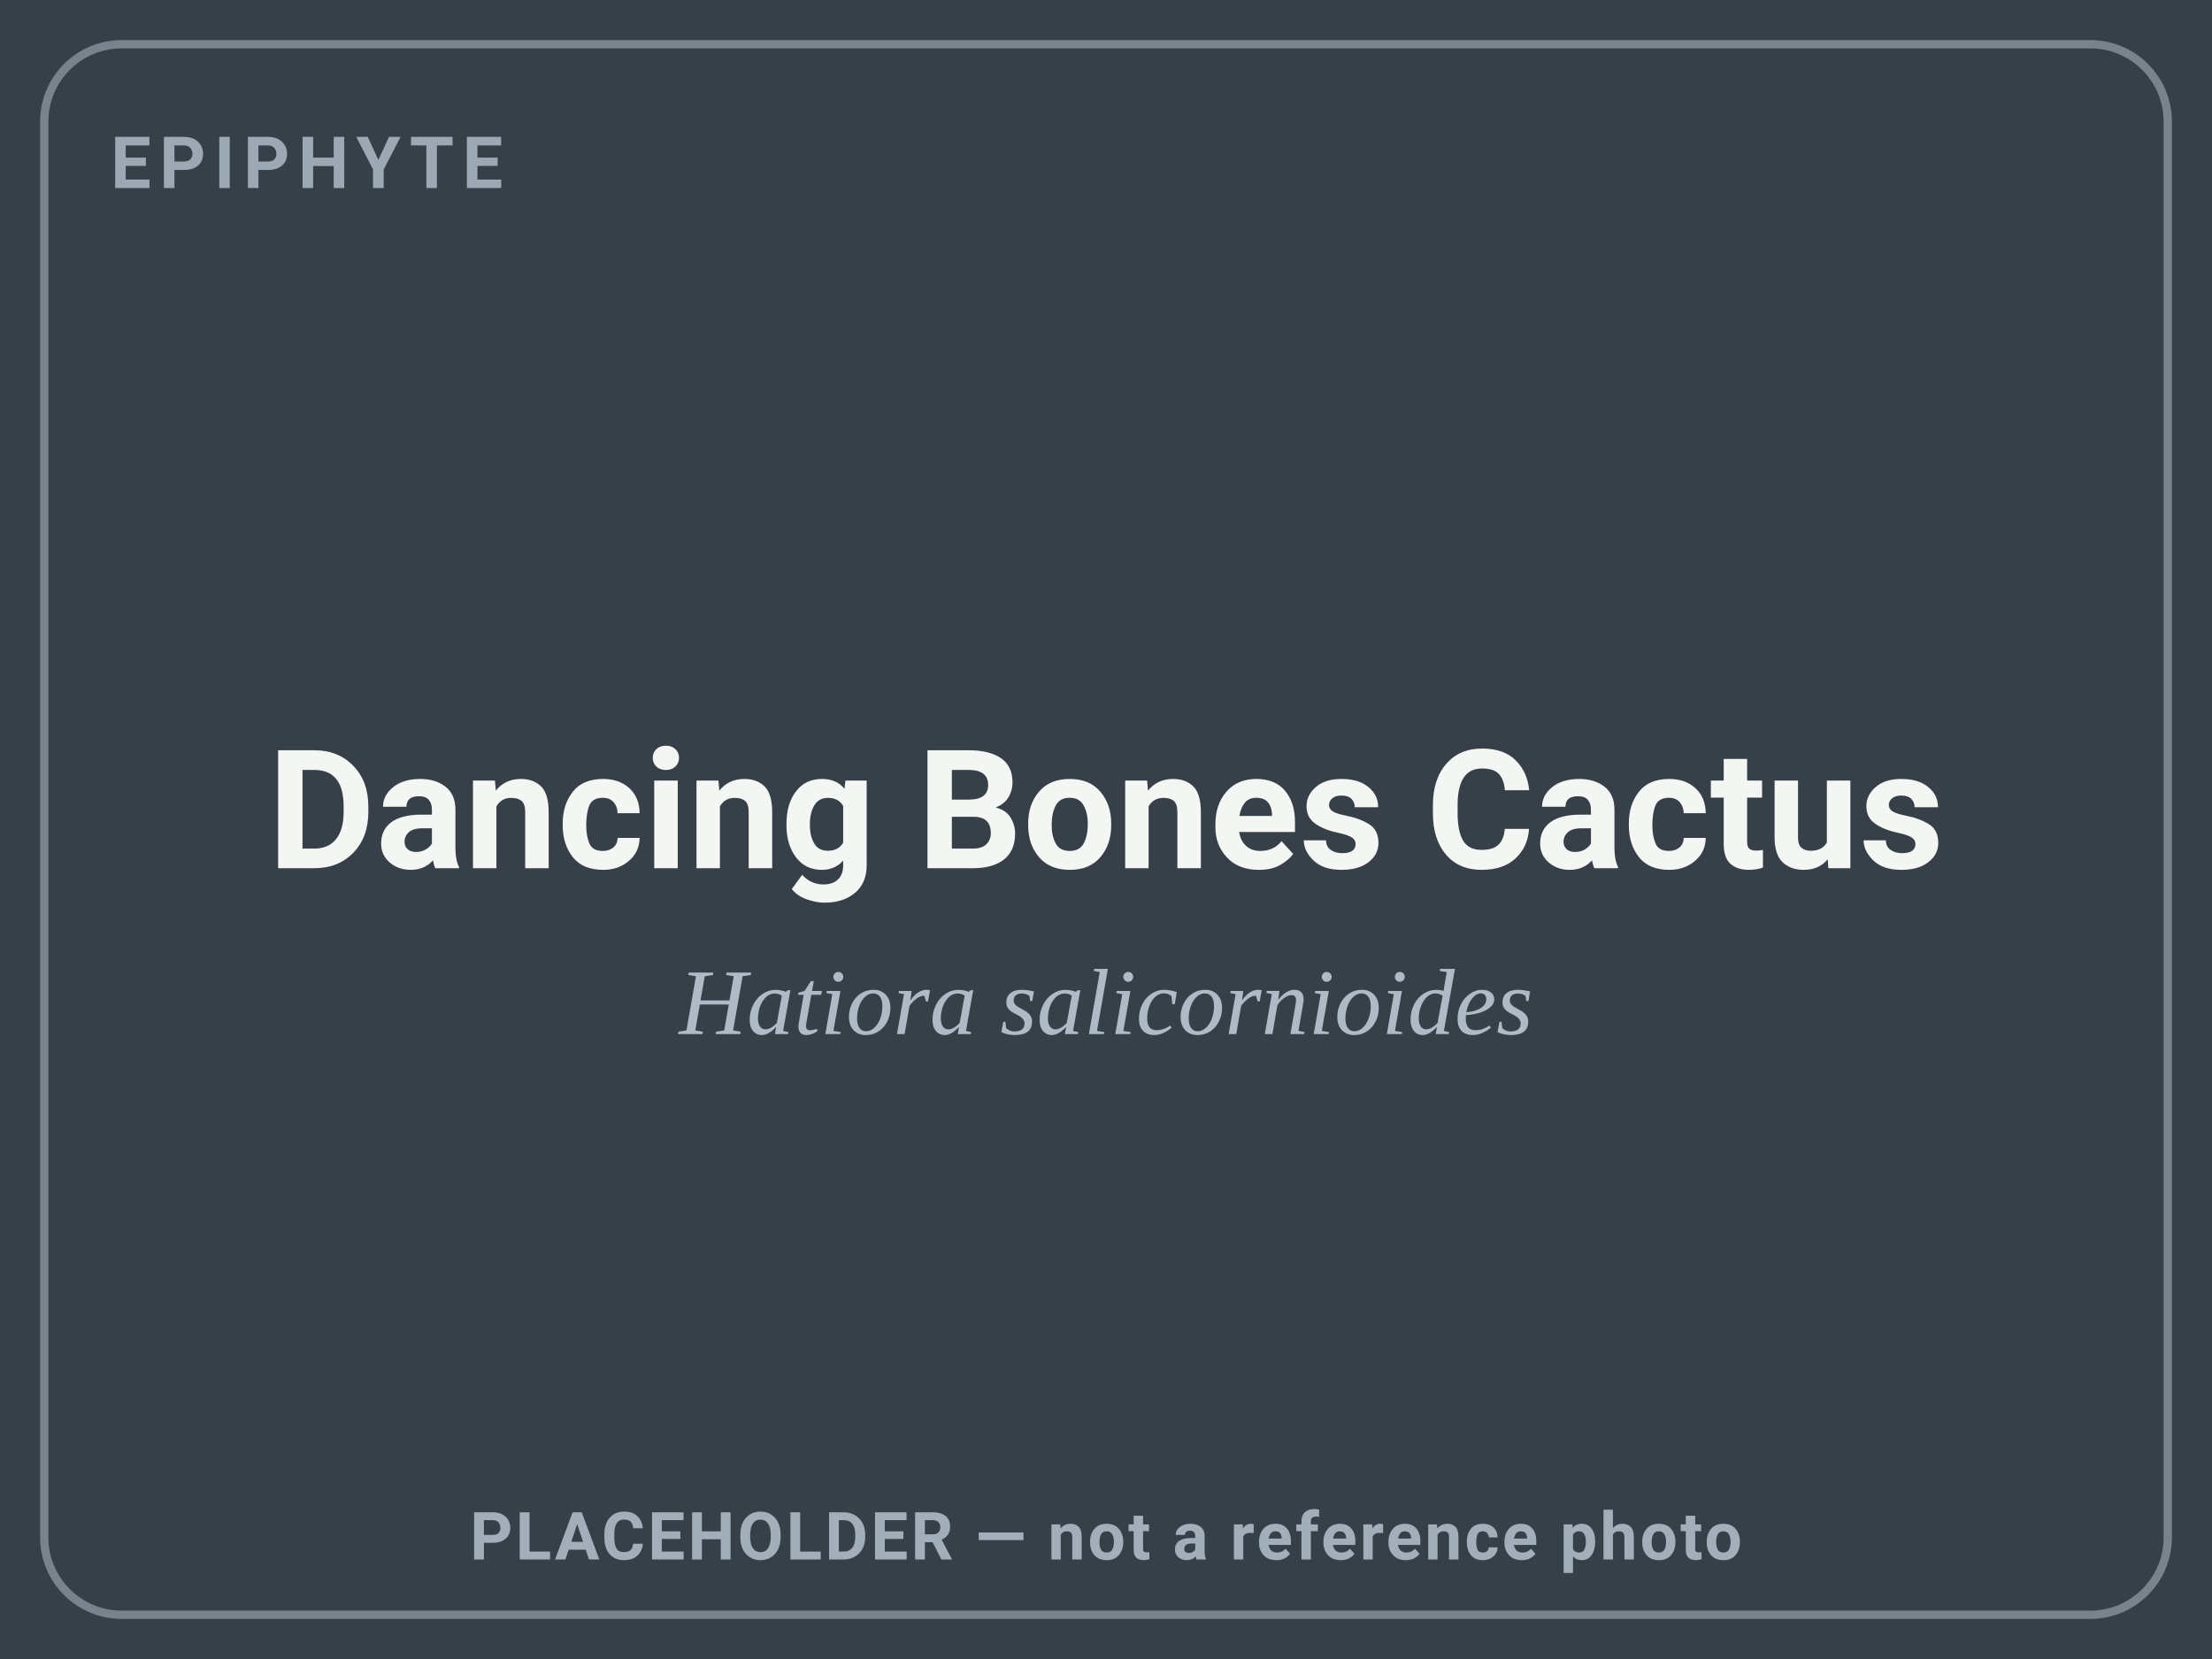
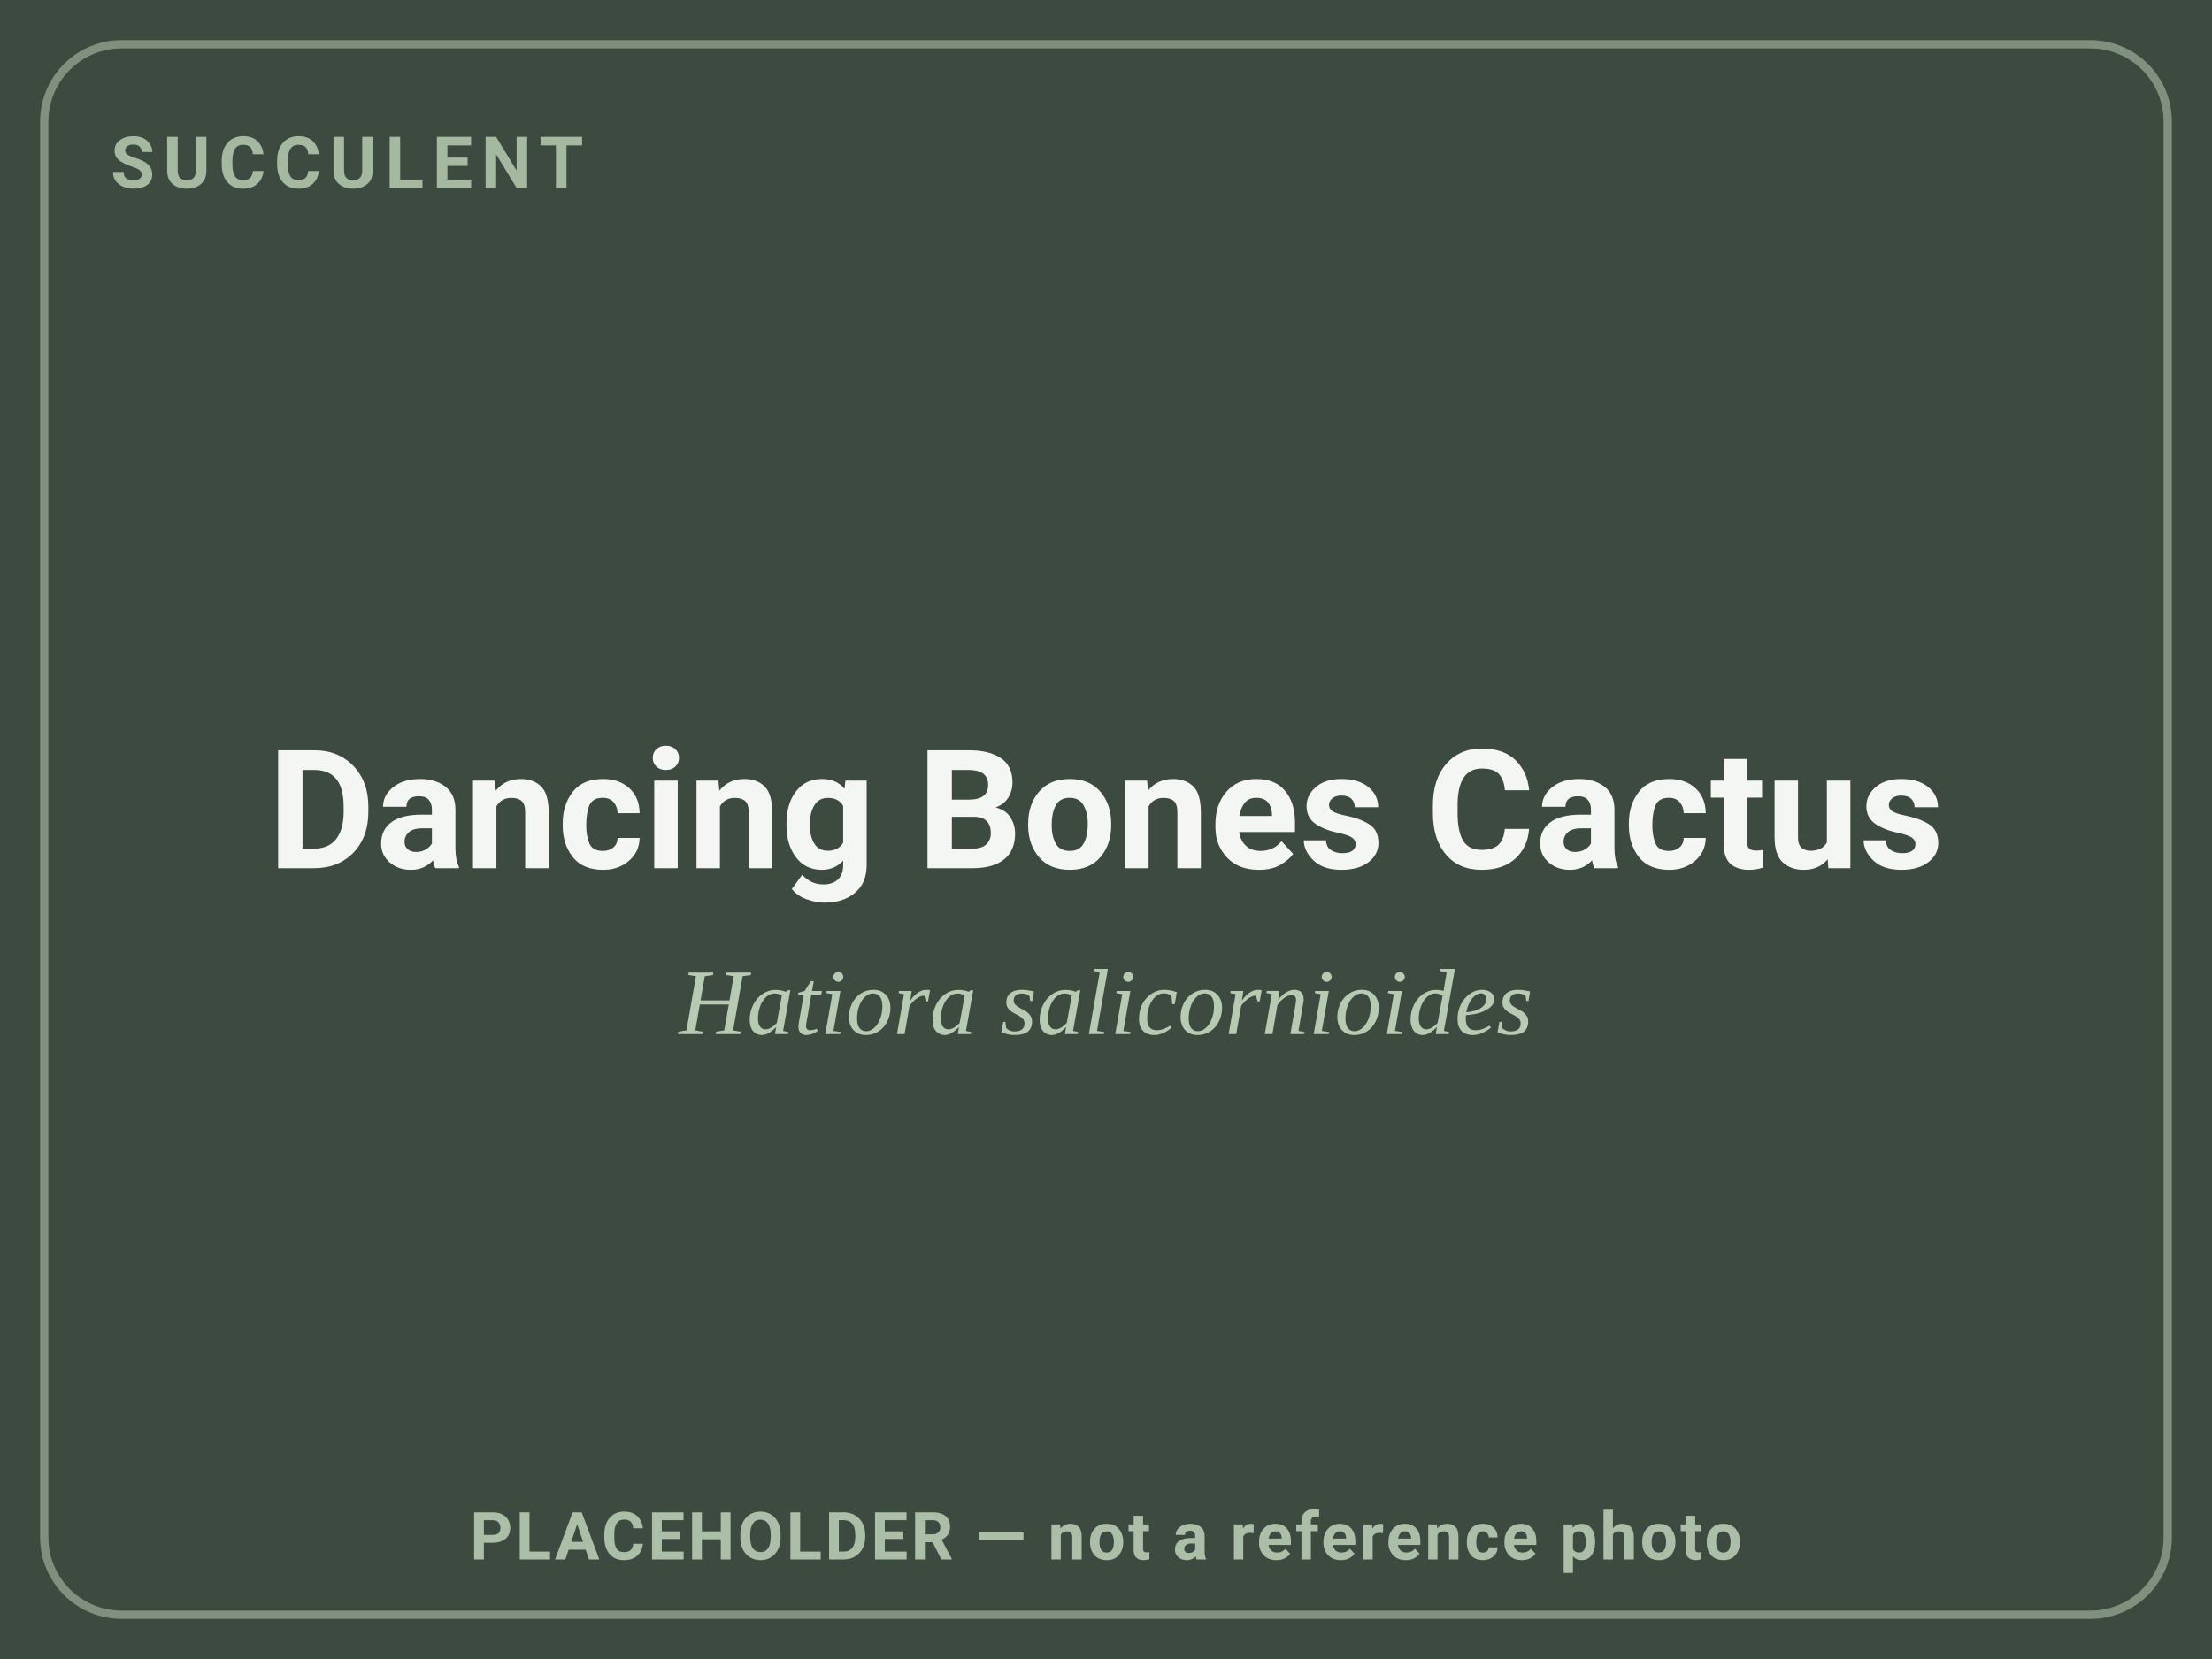
<svg xmlns="http://www.w3.org/2000/svg" viewBox="0 0 400 300" role="img" aria-label="Stylized placeholder for Dancing Bones Cactus — not a reference photo">
-   <rect width="400" height="300" fill="#374049" />
-   <rect x="8" y="8" width="384" height="284" rx="14" fill="none" stroke="#aebac6" stroke-width="1.5" opacity="0.55" />
-   <text x="20" y="34" font-family="-apple-system, Segoe UI, Roboto, sans-serif" font-size="13" font-weight="600" letter-spacing="1.5" fill="#aebac6" opacity="0.85">EPIPHYTE</text>
+   <rect width="400" height="300" fill="#3d4a3f" />
+   <rect x="8" y="8" width="384" height="284" rx="14" fill="none" stroke="#b7cbb2" stroke-width="1.5" opacity="0.55" />
+   <text x="20" y="34" font-family="-apple-system, Segoe UI, Roboto, sans-serif" font-size="13" font-weight="600" letter-spacing="1.5" fill="#b7cbb2" opacity="0.85">SUCCULENT</text>
  <text x="200" text-anchor="middle" font-family="-apple-system, Segoe UI, Roboto, sans-serif" font-size="30" font-weight="700" fill="#f4f6f4">
    <tspan x="200" y="157">Dancing Bones Cactus</tspan>
  </text>
-   <text x="200" y="187" text-anchor="middle" font-family="Georgia, Times New Roman, serif" font-style="italic" font-size="17" fill="#aebac6">Hatiora salicornioides</text>
-   <text x="200" y="282" text-anchor="middle" font-family="-apple-system, Segoe UI, Roboto, sans-serif" font-size="12" font-weight="600" letter-spacing="0.5" fill="#aebac6" opacity="0.9">PLACEHOLDER — not a reference photo</text>
+   <text x="200" y="187" text-anchor="middle" font-family="Georgia, Times New Roman, serif" font-style="italic" font-size="17" fill="#b7cbb2">Hatiora salicornioides</text>
+   <text x="200" y="282" text-anchor="middle" font-family="-apple-system, Segoe UI, Roboto, sans-serif" font-size="12" font-weight="600" letter-spacing="0.5" fill="#b7cbb2" opacity="0.9">PLACEHOLDER — not a reference photo</text>
</svg>
